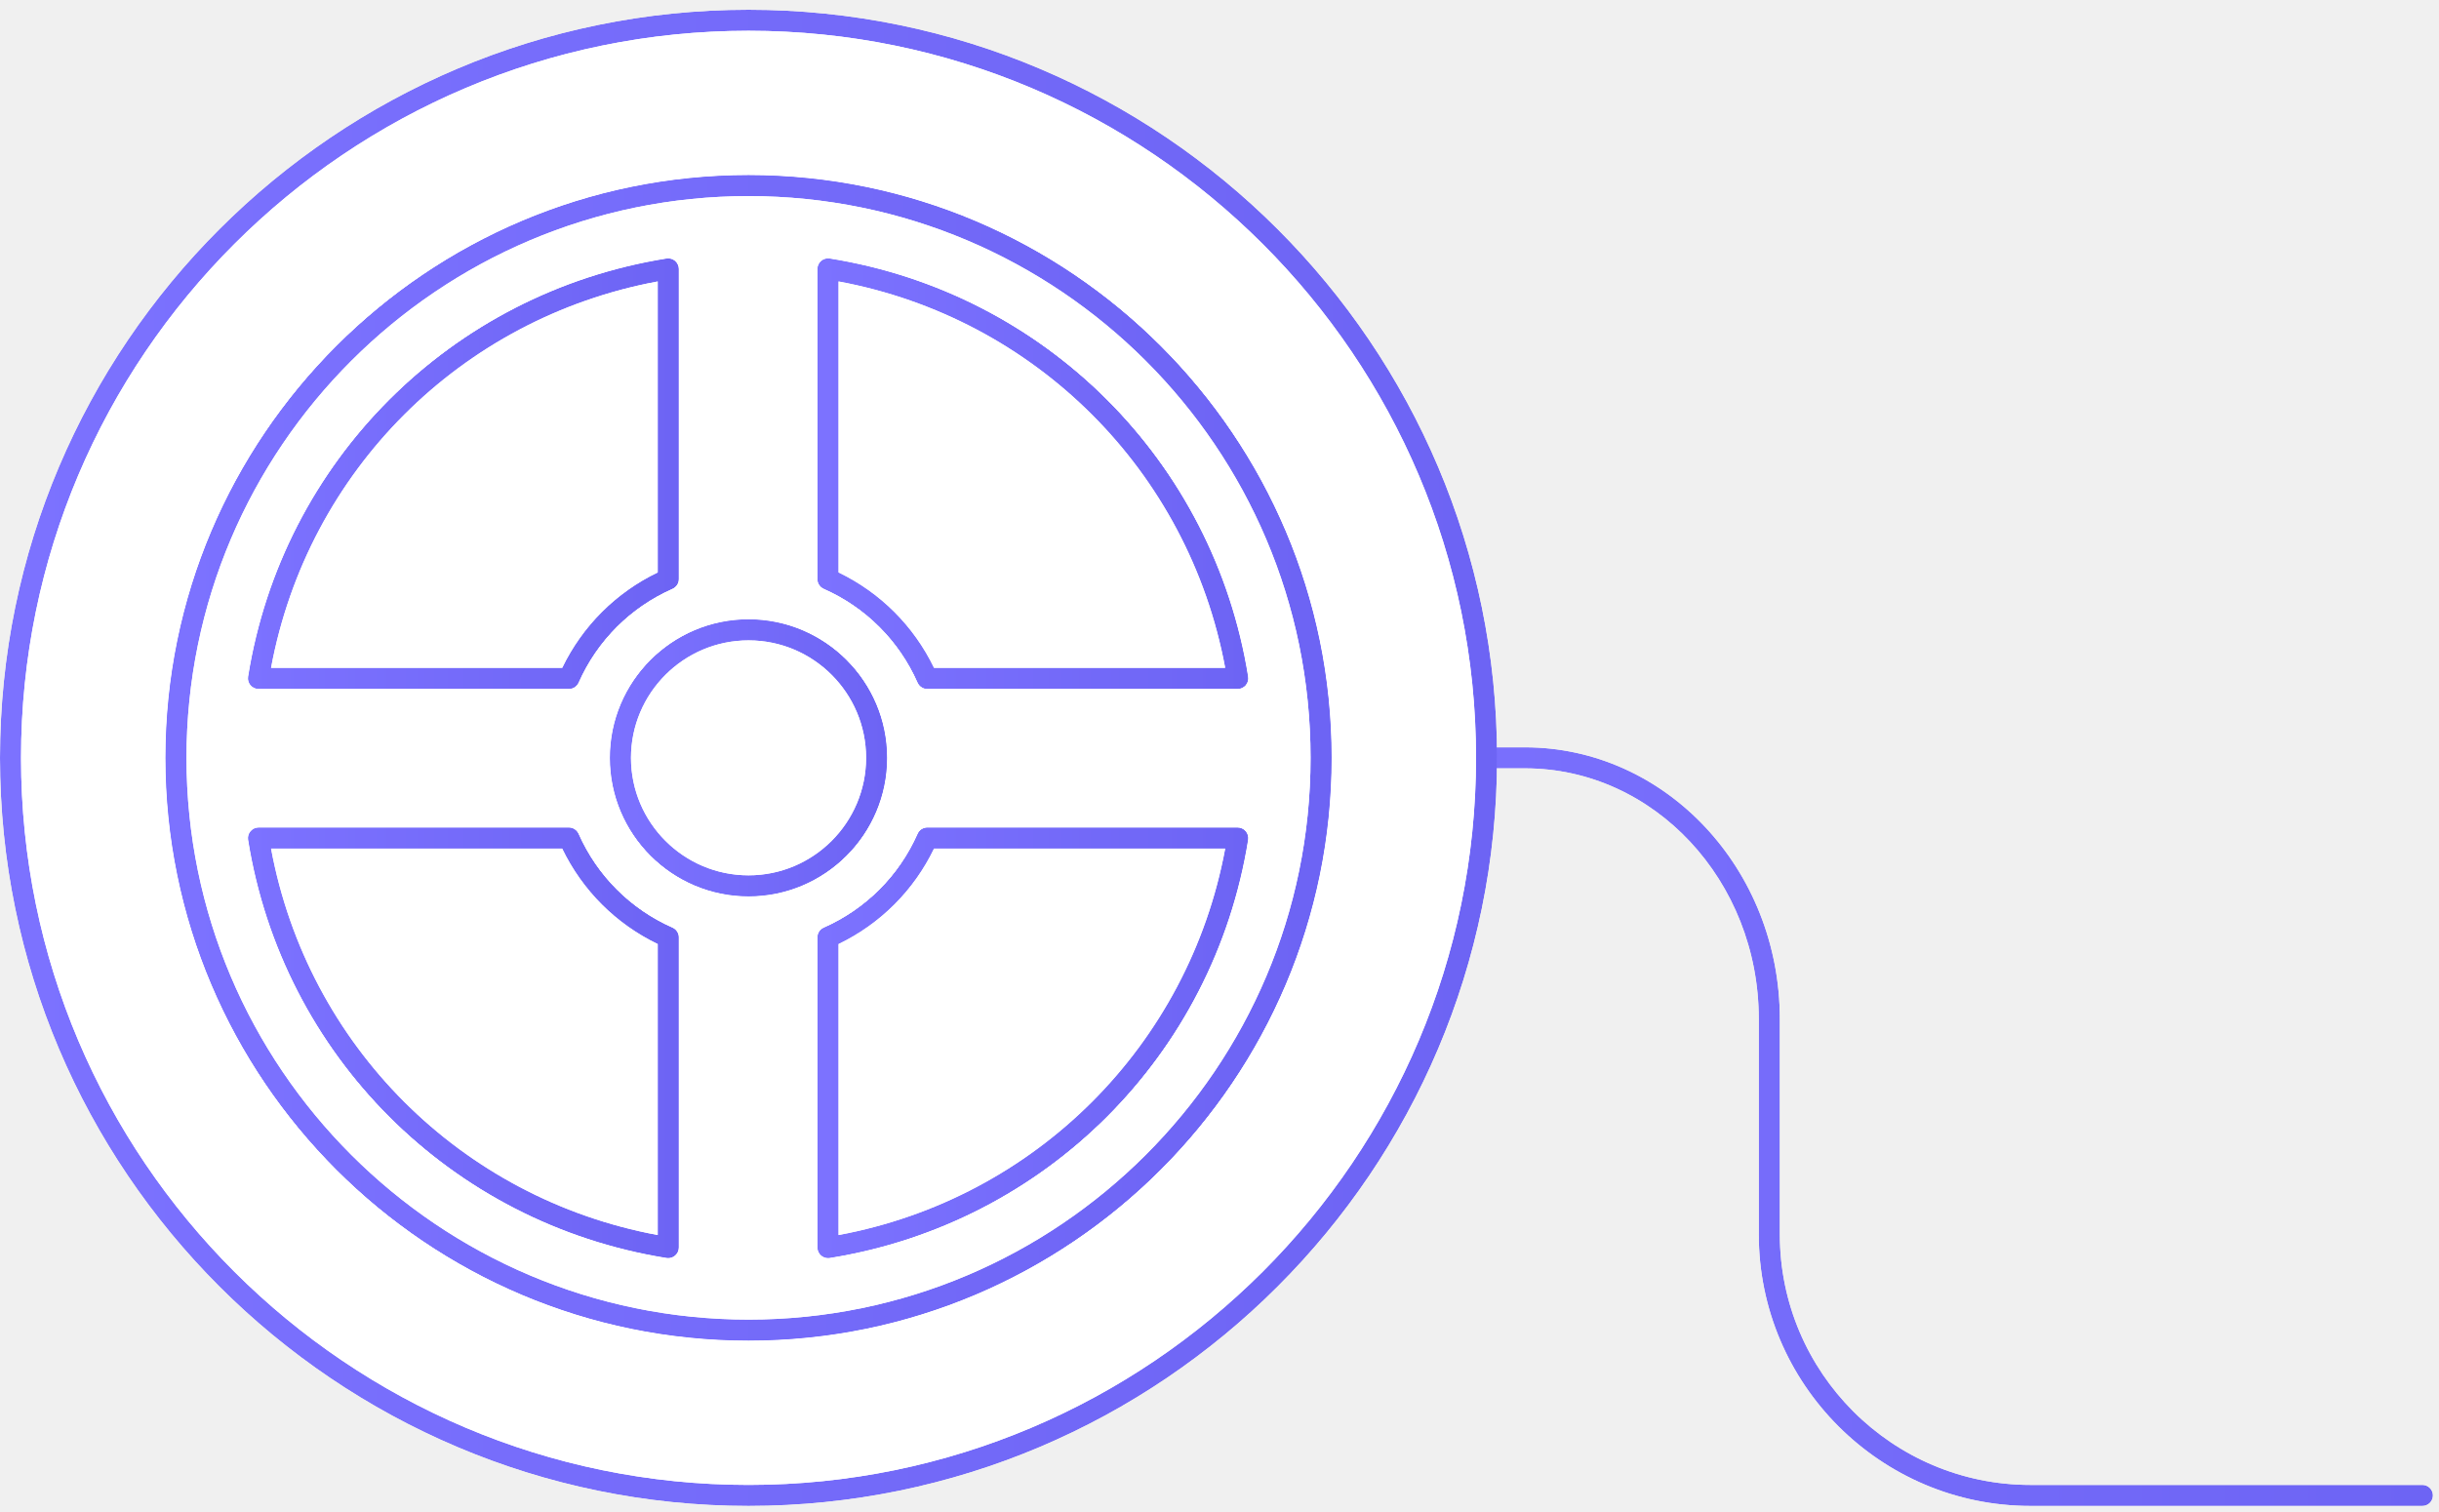
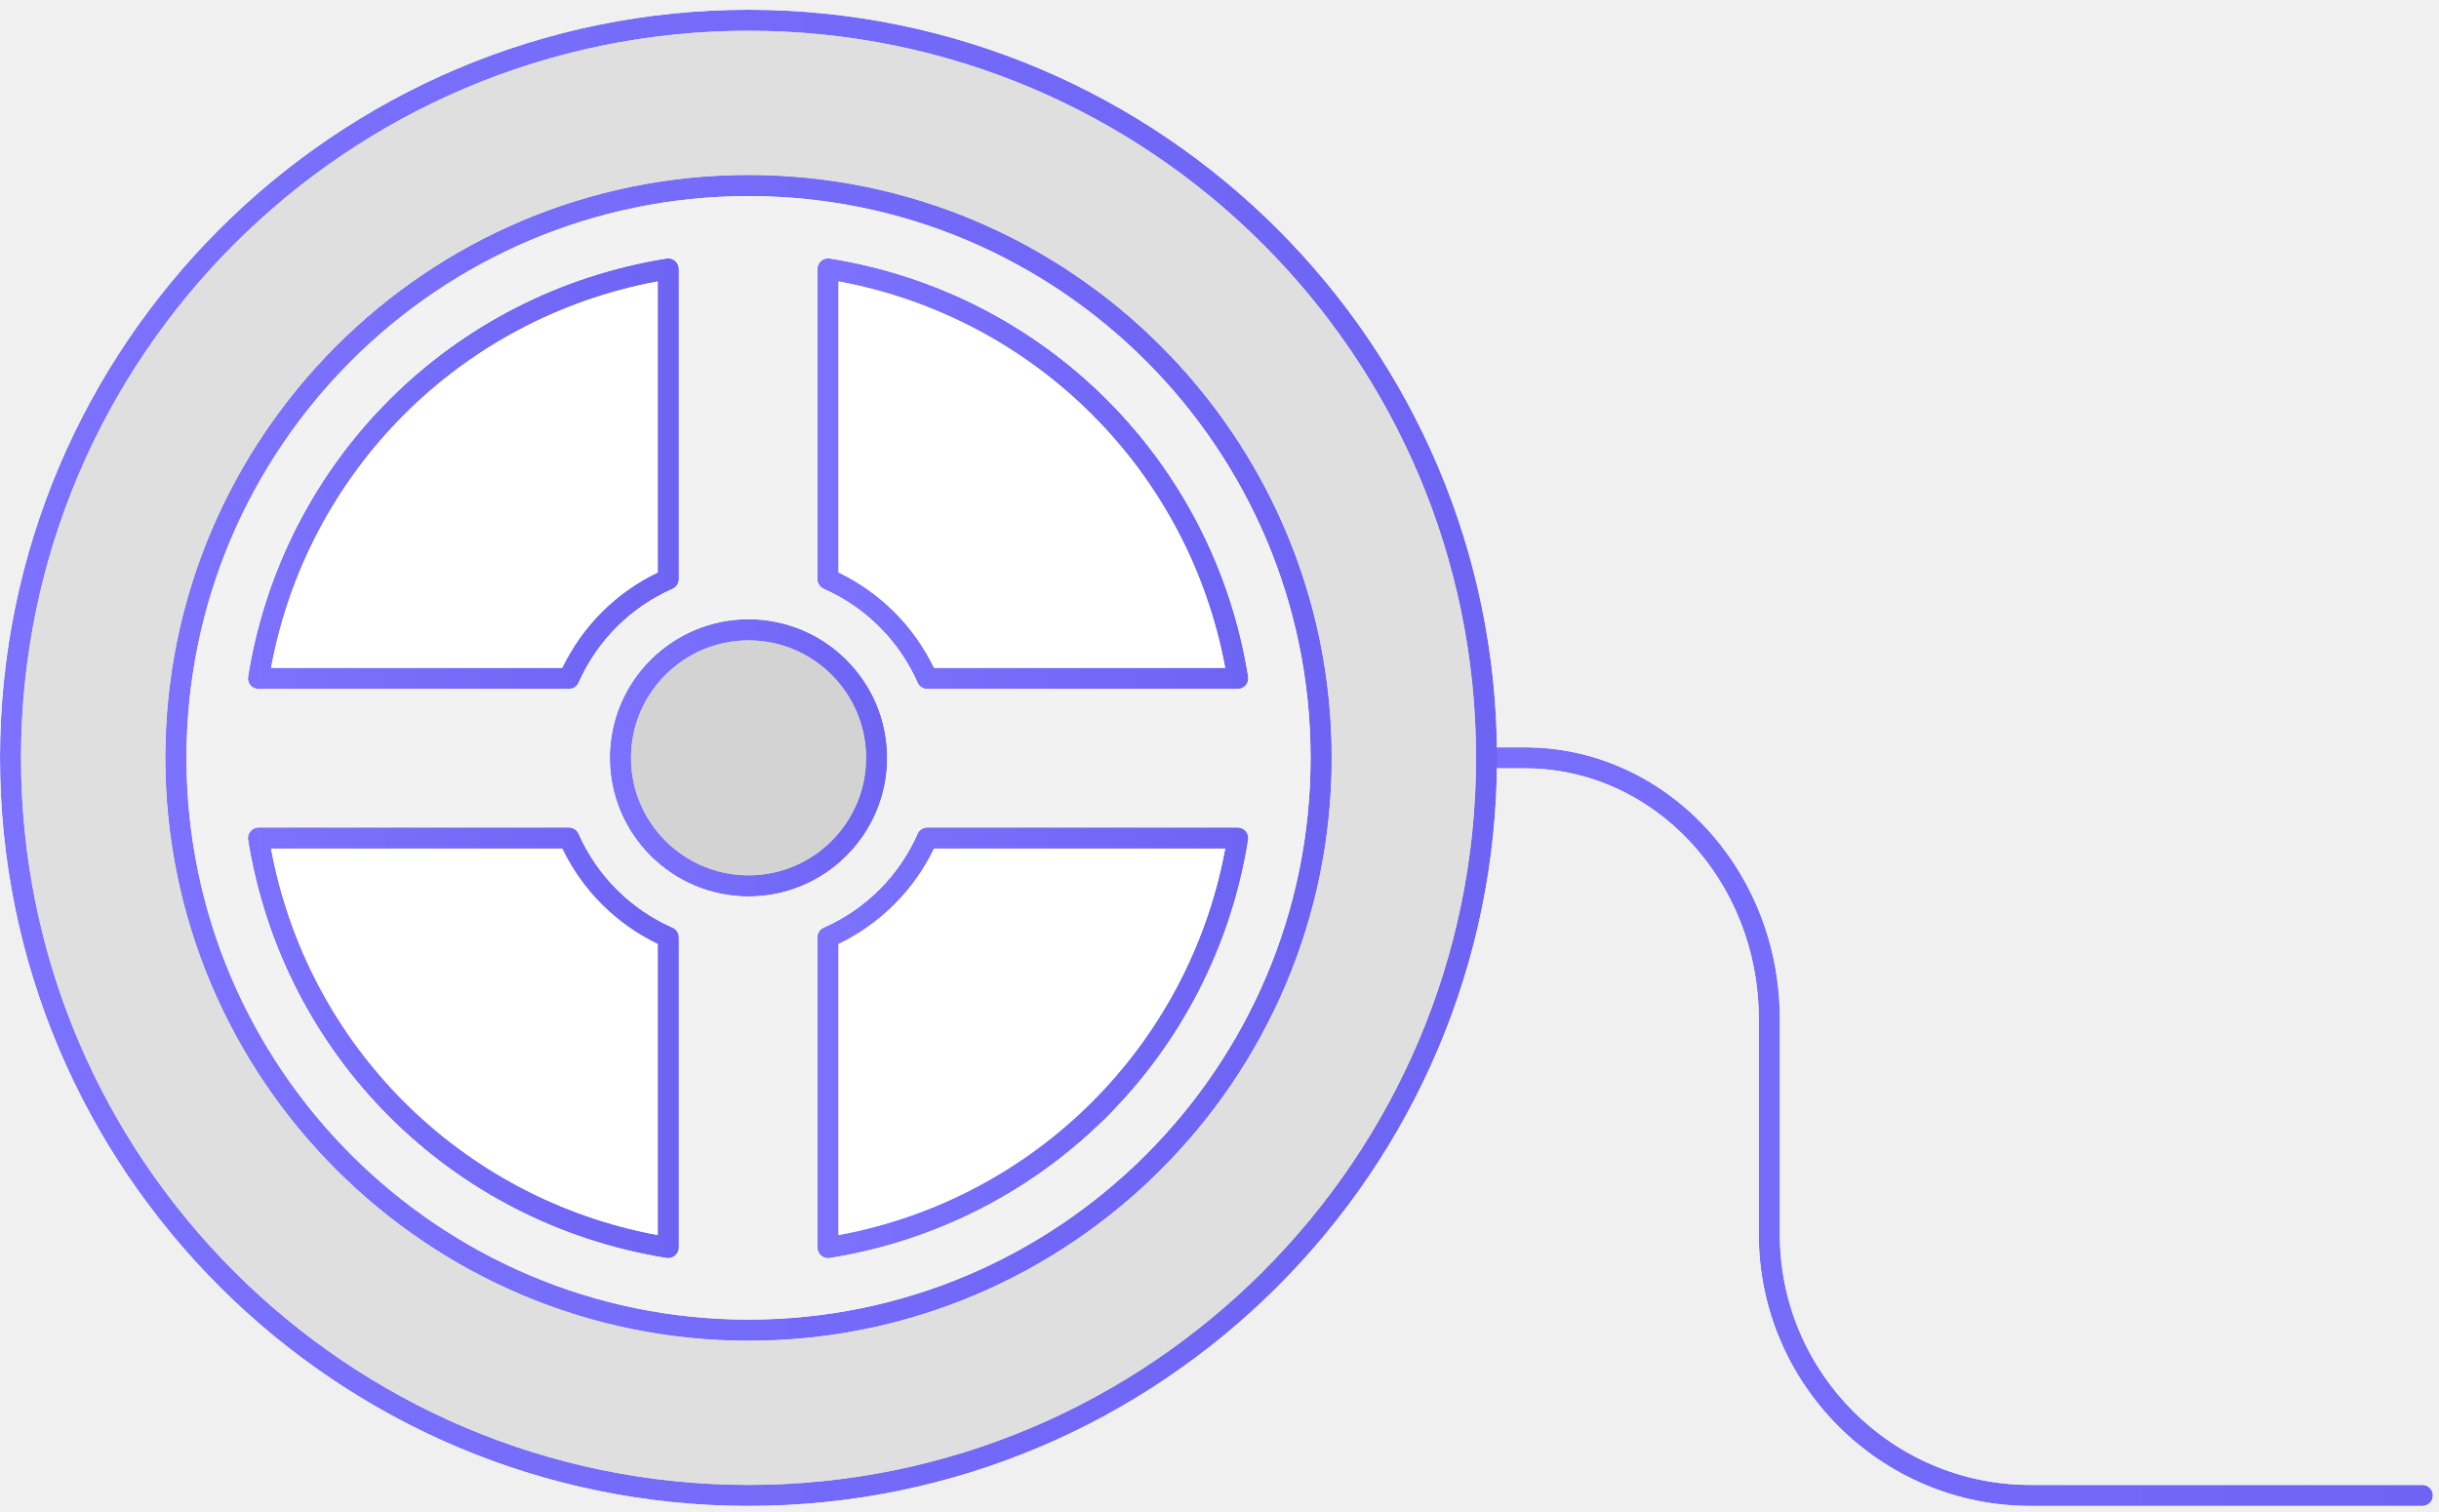
<svg xmlns="http://www.w3.org/2000/svg" xmlns:xlink="http://www.w3.org/1999/xlink" width="142px" height="88px" viewBox="0 0 142 88" version="1.1">
  <defs>
    <path d="M0.72,0.112 C0.381,0.112 0.107,0.385 0.107,0.724 L0.107,0.724 C0.107,1.063 0.381,1.336 0.72,1.336 L0.72,1.336 L14.945,1.336 C22.451,1.336 28.557,7.88 28.557,15.925 L28.557,15.925 L28.557,28.471 C28.557,37.19 35.655,44.284 44.378,44.284 L44.378,44.284 L67.192,44.284 C67.531,44.284 67.805,44.01 67.805,43.672 L67.805,43.672 C67.805,43.333 67.531,43.06 67.192,43.06 L67.192,43.06 L44.378,43.06 C36.33,43.06 29.783,36.515 29.783,28.471 L29.783,28.471 L29.783,15.925 C29.783,7.205 23.126,0.112 14.945,0.112 L14.945,0.112 L0.72,0.112 Z" id="path-1" />
    <linearGradient x1="-0.001%" y1="50%" x2="100%" y2="50%" id="linearGradient-3">
      <stop stop-color="#7C72FF" offset="0%" />
      <stop stop-color="#6D64F4" offset="100%" />
    </linearGradient>
    <path d="M43.581,0.313 C19.55,0.313 0,19.854 0,43.872 L0,43.872 C0,67.891 19.55,87.432 43.581,87.432 L43.581,87.432 C67.61,87.432 87.16,67.891 87.16,43.872 L87.16,43.872 C87.16,19.854 67.61,0.313 43.581,0.313 Z M1.225,43.872 C1.225,20.528 20.226,1.537 43.581,1.537 L43.581,1.537 C66.935,1.537 85.935,20.528 85.935,43.872 L85.935,43.872 C85.935,67.217 66.935,86.208 43.581,86.208 L43.581,86.208 C20.226,86.208 1.225,67.217 1.225,43.872 L1.225,43.872 Z M9.633,43.872 C9.633,62.583 24.862,77.806 43.581,77.806 L43.581,77.806 C62.298,77.806 77.526,62.583 77.526,43.872 L77.526,43.872 C77.526,25.162 62.298,9.94 43.581,9.94 L43.581,9.94 C24.862,9.94 9.633,25.162 9.633,43.872 L9.633,43.872 Z M10.858,43.872 C10.858,25.837 25.537,11.164 43.581,11.164 L43.581,11.164 C61.623,11.164 76.301,25.837 76.301,43.872 L76.301,43.872 C76.301,61.909 61.623,76.582 43.581,76.582 L43.581,76.582 C25.537,76.582 10.858,61.909 10.858,43.872 L10.858,43.872 Z" id="path-4" />
    <linearGradient x1="0%" y1="50%" x2="100%" y2="50%" id="linearGradient-6">
      <stop stop-color="#7C72FF" offset="0%" />
      <stop stop-color="#6D64F4" offset="100%" />
    </linearGradient>
    <path d="M0.545,34.221 C0.545,52.931 15.774,68.154 34.493,68.154 L34.493,68.154 C53.21,68.154 68.438,52.931 68.438,34.221 L68.438,34.221 C68.438,15.511 53.21,0.288 34.493,0.288 L34.493,0.288 C15.774,0.288 0.545,15.511 0.545,34.221 L0.545,34.221 Z M1.77,34.221 C1.77,16.185 16.449,1.512 34.493,1.512 L34.493,1.512 C52.535,1.512 67.213,16.185 67.213,34.221 L67.213,34.221 C67.213,52.257 52.535,66.93 34.493,66.93 L34.493,66.93 C16.449,66.93 1.77,52.257 1.77,34.221 L1.77,34.221 Z M38.725,5.29 C38.588,5.407 38.509,5.577 38.509,5.756 L38.509,5.756 L38.509,23.815 C38.509,24.058 38.653,24.277 38.874,24.375 L38.874,24.375 C41.32,25.455 43.262,27.396 44.341,29.841 L44.341,29.841 C44.438,30.061 44.658,30.205 44.901,30.205 L44.901,30.205 L62.969,30.205 C63.149,30.205 63.319,30.126 63.436,29.99 L63.436,29.99 C63.551,29.854 63.602,29.673 63.575,29.496 L63.575,29.496 C61.566,16.942 51.778,7.159 39.218,5.151 L39.218,5.151 C39.187,5.147 39.157,5.144 39.126,5.144 L39.126,5.144 C38.98,5.144 38.838,5.195 38.725,5.29 L38.725,5.29 Z M39.734,23.424 L39.734,6.483 C51.194,8.612 60.113,17.527 62.242,28.981 L62.242,28.981 L45.293,28.981 C44.12,26.549 42.168,24.597 39.734,23.424 L39.734,23.424 Z M29.719,5.151 C17.159,7.159 7.37,16.942 5.362,29.496 L5.362,29.496 C5.335,29.673 5.385,29.854 5.501,29.99 L5.501,29.99 C5.618,30.126 5.787,30.205 5.967,30.205 L5.967,30.205 L24.034,30.205 C24.277,30.205 24.496,30.061 24.594,29.841 L24.594,29.841 C25.676,27.395 27.619,25.454 30.063,24.375 L30.063,24.375 C30.285,24.277 30.428,24.058 30.428,23.815 L30.428,23.815 L30.428,5.756 C30.428,5.577 30.349,5.407 30.213,5.29 L30.213,5.29 C30.1,5.195 29.957,5.144 29.811,5.144 L29.811,5.144 C29.781,5.144 29.75,5.147 29.719,5.151 L29.719,5.151 Z M29.204,6.483 L29.204,23.424 C26.77,24.595 24.818,26.548 23.643,28.981 L23.643,28.981 L6.694,28.981 C8.823,17.526 17.744,8.612 29.204,6.483 L29.204,6.483 Z M26.424,34.221 C26.424,38.668 30.043,42.285 34.493,42.285 L34.493,42.285 C38.942,42.285 42.56,38.668 42.56,34.221 L42.56,34.221 C42.56,29.775 38.942,26.157 34.493,26.157 L34.493,26.157 C30.043,26.157 26.424,29.775 26.424,34.221 L26.424,34.221 Z M27.649,34.221 C27.649,30.45 30.719,27.382 34.493,27.382 L34.493,27.382 C38.267,27.382 41.336,30.45 41.336,34.221 L41.336,34.221 C41.336,37.993 38.267,41.061 34.493,41.061 L34.493,41.061 C30.719,41.061 27.649,37.993 27.649,34.221 L27.649,34.221 Z M44.901,38.282 C44.658,38.282 44.438,38.426 44.341,38.647 L44.341,38.647 C43.262,41.092 41.32,43.033 38.874,44.112 L38.874,44.112 C38.653,44.211 38.509,44.43 38.509,44.672 L38.509,44.672 L38.509,62.732 C38.509,62.912 38.588,63.082 38.725,63.199 L38.725,63.199 C38.835,63.293 38.977,63.345 39.122,63.345 L39.122,63.345 C39.154,63.345 39.186,63.342 39.218,63.338 L39.218,63.338 C51.778,61.329 61.566,51.544 63.575,38.991 L63.575,38.991 C63.602,38.814 63.551,38.634 63.436,38.498 L63.436,38.498 C63.319,38.362 63.149,38.282 62.969,38.282 L62.969,38.282 L44.901,38.282 Z M39.734,45.063 C42.168,43.89 44.12,41.939 45.293,39.506 L45.293,39.506 L62.242,39.506 C60.114,50.961 51.194,59.876 39.734,62.006 L39.734,62.006 L39.734,45.063 Z M5.967,38.282 C5.787,38.282 5.618,38.362 5.501,38.498 L5.501,38.498 C5.385,38.634 5.335,38.814 5.362,38.991 L5.362,38.991 C7.37,51.544 17.158,61.329 29.719,63.338 L29.719,63.338 C29.751,63.342 29.784,63.345 29.816,63.345 L29.816,63.345 C29.96,63.345 30.102,63.293 30.213,63.199 L30.213,63.199 C30.349,63.082 30.428,62.912 30.428,62.732 L30.428,62.732 L30.428,44.672 C30.428,44.43 30.285,44.211 30.063,44.112 L30.063,44.112 C27.619,43.034 25.676,41.093 24.594,38.647 L24.594,38.647 C24.496,38.426 24.277,38.282 24.034,38.282 L24.034,38.282 L5.967,38.282 Z M6.694,39.506 L23.643,39.506 C24.818,41.94 26.77,43.892 29.204,45.063 L29.204,45.063 L29.204,62.006 C17.744,59.876 8.823,50.961 6.694,39.506 L6.694,39.506 Z" id="path-7" />
    <linearGradient x1="-0.001%" y1="50%" x2="99.999%" y2="50%" id="linearGradient-9">
      <stop stop-color="#7C72FF" offset="0%" />
      <stop stop-color="#6D64F4" offset="100%" />
    </linearGradient>
    <path d="M0.296,8.105 C0.296,12.552 3.915,16.169 8.365,16.169 L8.365,16.169 C12.814,16.169 16.432,12.552 16.432,8.105 L16.432,8.105 C16.432,3.659 12.814,0.041 8.365,0.041 L8.365,0.041 C3.915,0.041 0.296,3.659 0.296,8.105 M1.521,8.105 C1.521,4.334 4.591,1.265 8.365,1.265 L8.365,1.265 C12.139,1.265 15.208,4.334 15.208,8.105 L15.208,8.105 C15.208,11.877 12.139,14.945 8.365,14.945 L8.365,14.945 C4.591,14.945 1.521,11.877 1.521,8.105" id="path-10" />
    <linearGradient x1="-1.37280439e-05%" y1="49.999%" x2="100%" y2="49.999%" id="linearGradient-12">
      <stop stop-color="#7C72FF" offset="0%" />
      <stop stop-color="#6D64F4" offset="100%" />
    </linearGradient>
    <path d="M0.669,0.18 C0.532,0.297 0.453,0.467 0.453,0.647 L0.453,0.647 L0.453,18.705 C0.453,18.948 0.597,19.167 0.818,19.265 L0.818,19.265 C3.264,20.345 5.206,22.286 6.285,24.731 L6.285,24.731 C6.382,24.952 6.602,25.095 6.845,25.095 L6.845,25.095 L24.913,25.095 C25.093,25.095 25.263,25.016 25.38,24.88 L25.38,24.88 C25.495,24.744 25.546,24.563 25.519,24.387 L25.519,24.387 C23.51,11.832 13.722,2.049 1.162,0.041 L1.162,0.041 C1.131,0.037 1.101,0.035 1.07,0.035 L1.07,0.035 C0.924,0.035 0.782,0.085 0.669,0.18 M1.678,18.315 L1.678,1.373 C13.138,3.502 22.057,12.418 24.186,23.871 L24.186,23.871 L7.237,23.871 C6.064,21.44 4.112,19.487 1.678,18.315" id="path-13" />
    <linearGradient x1="-0%" y1="50%" x2="99.999%" y2="50%" id="linearGradient-15">
      <stop stop-color="#7C72FF" offset="0%" />
      <stop stop-color="#6D64F4" offset="100%" />
    </linearGradient>
    <path d="M24.607,0.041 C12.047,2.049 2.258,11.832 0.25,24.387 L0.25,24.387 C0.223,24.563 0.273,24.744 0.389,24.88 L0.389,24.88 C0.506,25.016 0.675,25.095 0.855,25.095 L0.855,25.095 L18.922,25.095 C19.165,25.095 19.384,24.952 19.482,24.731 L19.482,24.731 C20.564,22.285 22.507,20.344 24.951,19.265 L24.951,19.265 C25.173,19.167 25.316,18.948 25.316,18.705 L25.316,18.705 L25.316,0.647 C25.316,0.467 25.237,0.297 25.101,0.18 L25.101,0.18 C24.988,0.085 24.845,0.035 24.699,0.035 L24.699,0.035 C24.669,0.035 24.638,0.037 24.607,0.041 M24.092,1.373 L24.092,18.315 C21.658,19.485 19.706,21.439 18.531,23.871 L18.531,23.871 L1.582,23.871 C3.711,12.417 12.632,3.502 24.092,1.373" id="path-16" />
    <linearGradient x1="-0%" y1="50%" x2="100%" y2="50%" id="linearGradient-18">
      <stop stop-color="#7C72FF" offset="0%" />
      <stop stop-color="#6D64F4" offset="100%" />
    </linearGradient>
    <path d="M0.855,0.244 C0.675,0.244 0.506,0.323 0.389,0.459 L0.389,0.459 C0.273,0.596 0.223,0.776 0.25,0.952 L0.25,0.952 C2.258,13.505 12.046,23.29 24.607,25.299 L24.607,25.299 C24.639,25.304 24.672,25.306 24.704,25.306 L24.704,25.306 C24.848,25.306 24.99,25.254 25.101,25.161 L25.101,25.161 C25.237,25.044 25.316,24.873 25.316,24.693 L25.316,24.693 L25.316,6.633 C25.316,6.391 25.173,6.172 24.951,6.074 L24.951,6.074 C22.507,4.995 20.564,3.054 19.482,0.608 L19.482,0.608 C19.384,0.388 19.165,0.244 18.922,0.244 L18.922,0.244 L0.855,0.244 Z M1.582,1.468 L18.531,1.468 C19.706,3.901 21.658,5.853 24.092,7.025 L24.092,7.025 L24.092,23.967 C12.632,21.838 3.711,12.922 1.582,1.468 L1.582,1.468 Z" id="path-19" />
    <linearGradient x1="-0%" y1="50%" x2="100%" y2="50%" id="linearGradient-21">
      <stop stop-color="#7C72FF" offset="0%" />
      <stop stop-color="#6D64F4" offset="100%" />
    </linearGradient>
    <path d="M6.845,0.244 C6.602,0.244 6.382,0.388 6.285,0.608 L6.285,0.608 C5.206,3.053 3.264,4.994 0.818,6.074 L0.818,6.074 C0.597,6.172 0.453,6.391 0.453,6.633 L0.453,6.633 L0.453,24.693 C0.453,24.873 0.532,25.044 0.669,25.161 L0.669,25.161 C0.779,25.254 0.921,25.306 1.066,25.306 L1.066,25.306 C1.098,25.306 1.13,25.304 1.162,25.299 L1.162,25.299 C13.722,23.29 23.51,13.505 25.519,0.952 L25.519,0.952 C25.546,0.776 25.495,0.596 25.38,0.459 L25.38,0.459 C25.263,0.323 25.093,0.244 24.913,0.244 L24.913,0.244 L6.845,0.244 Z M1.678,7.025 C4.112,5.852 6.064,3.9 7.237,1.468 L7.237,1.468 L24.186,1.468 C22.058,12.922 13.138,21.838 1.678,23.967 L1.678,23.967 L1.678,7.025 Z" id="path-22" />
    <linearGradient x1="-0%" y1="50%" x2="99.999%" y2="50%" id="linearGradient-24">
      <stop stop-color="#7C72FF" offset="0%" />
      <stop stop-color="#6D64F4" offset="100%" />
    </linearGradient>
  </defs>
  <g id="GIFOS" stroke="none" stroke-width="1" fill="none" fill-rule="evenodd">
    <g id="00-UI-Kit" transform="translate(-629, -2335)">
      <g id="pelicula" transform="translate(629, 2335)">
        <g id="Group-39">
          <g id="Group-3" transform="translate(73.84, 43.4033)">
            <mask id="mask-2" fill="white">
              <use xlink:href="#path-1" />
            </mask>
            <g id="Clip-2" />
            <path d="M0.72,0.112 C0.381,0.112 0.107,0.385 0.107,0.724 L0.107,0.724 C0.107,1.063 0.381,1.336 0.72,1.336 L0.72,1.336 L14.945,1.336 C22.451,1.336 28.557,7.88 28.557,15.925 L28.557,15.925 L28.557,28.471 C28.557,37.19 35.655,44.284 44.378,44.284 L44.378,44.284 L67.192,44.284 C67.531,44.284 67.805,44.01 67.805,43.672 L67.805,43.672 C67.805,43.333 67.531,43.06 67.192,43.06 L67.192,43.06 L44.378,43.06 C36.33,43.06 29.783,36.515 29.783,28.471 L29.783,28.471 L29.783,15.925 C29.783,7.205 23.126,0.112 14.945,0.112 L14.945,0.112 L0.72,0.112 Z" id="Fill-1" fill="url(#linearGradient-3)" mask="url(#mask-2)" />
          </g>
-           <path d="M43.581,77.448 C25.169,77.448 10.246,62.53 10.246,44.128 C10.246,25.725 25.169,10.807 43.581,10.807 C61.991,10.807 76.913,25.725 76.913,44.128 C76.913,62.53 61.991,77.448 43.581,77.448 M43.581,1.18 C19.848,1.18 0.613,20.407 0.613,44.128 C0.613,67.847 19.848,87.075 43.581,87.075 C67.311,87.075 86.548,67.847 86.548,44.128 C86.548,20.407 67.311,1.18 43.581,1.18" id="Fill-4" fill="#FFFFFF" />
+           <path d="M43.581,77.448 C25.169,77.448 10.246,62.53 10.246,44.128 C10.246,25.725 25.169,10.807 43.581,10.807 C61.991,10.807 76.913,25.725 76.913,44.128 C76.913,62.53 61.991,77.448 43.581,77.448 M43.581,1.18 C19.848,1.18 0.613,20.407 0.613,44.128 C0.613,67.847 19.848,87.075 43.581,87.075 C67.311,87.075 86.548,67.847 86.548,44.128 C86.548,20.407 67.311,1.18 43.581,1.18" id="Fill-4" fill="#dfdfdf" />
          <g id="Group-8" transform="translate(0, 0.254916)">
            <mask id="mask-5" fill="white">
              <use xlink:href="#path-4" />
            </mask>
            <g id="Clip-7" />
            <path d="M43.581,0.313 C19.55,0.313 0,19.854 0,43.872 L0,43.872 C0,67.891 19.55,87.432 43.581,87.432 L43.581,87.432 C67.61,87.432 87.16,67.891 87.16,43.872 L87.16,43.872 C87.16,19.854 67.61,0.313 43.581,0.313 Z M1.225,43.872 C1.225,20.528 20.226,1.537 43.581,1.537 L43.581,1.537 C66.935,1.537 85.935,20.528 85.935,43.872 L85.935,43.872 C85.935,67.217 66.935,86.208 43.581,86.208 L43.581,86.208 C20.226,86.208 1.225,67.217 1.225,43.872 L1.225,43.872 Z M9.633,43.872 C9.633,62.583 24.862,77.806 43.581,77.806 L43.581,77.806 C62.298,77.806 77.526,62.583 77.526,43.872 L77.526,43.872 C77.526,25.162 62.298,9.94 43.581,9.94 L43.581,9.94 C24.862,9.94 9.633,25.162 9.633,43.872 L9.633,43.872 Z M10.858,43.872 C10.858,25.837 25.537,11.164 43.581,11.164 L43.581,11.164 C61.623,11.164 76.301,25.837 76.301,43.872 L76.301,43.872 C76.301,61.909 61.623,76.582 43.581,76.582 L43.581,76.582 C25.537,76.582 10.858,61.909 10.858,43.872 L10.858,43.872 Z" id="Fill-6" fill="url(#linearGradient-6)" mask="url(#mask-5)" />
          </g>
-           <path d="M48.21,72.639 L48.21,54.579 C50.785,53.442 52.853,51.375 53.989,48.801 L72.057,48.801 C70.104,61.015 60.428,70.686 48.21,72.639 L48.21,72.639 Z M36.124,44.127 C36.124,40.01 39.464,36.676 43.581,36.676 C47.697,36.676 51.036,40.01 51.036,44.127 C51.036,48.244 47.697,51.579 43.581,51.579 C39.464,51.579 36.124,48.244 36.124,44.127 L36.124,44.127 Z M38.904,72.639 C26.684,70.686 17.008,61.015 15.055,48.801 L33.122,48.801 C34.261,51.375 36.328,53.442 38.904,54.579 L38.904,72.639 Z M38.904,15.663 L38.904,33.722 C36.328,34.858 34.261,36.925 33.122,39.5 L15.055,39.5 C17.008,27.286 26.684,17.615 38.904,15.663 L38.904,15.663 Z M48.21,15.663 C60.428,17.615 70.104,27.286 72.057,39.5 L53.989,39.5 C52.853,36.925 50.785,34.858 48.21,33.722 L48.21,15.663 Z M43.581,10.807 C25.169,10.807 10.246,25.726 10.246,44.127 C10.246,62.529 25.169,77.449 43.581,77.449 C61.991,77.449 76.913,62.529 76.913,44.127 C76.913,25.726 61.991,10.807 43.581,10.807 L43.581,10.807 Z" id="Fill-9" fill="#FFFFFF" />
+           <path d="M48.21,72.639 L48.21,54.579 C50.785,53.442 52.853,51.375 53.989,48.801 L72.057,48.801 C70.104,61.015 60.428,70.686 48.21,72.639 L48.21,72.639 Z M36.124,44.127 C36.124,40.01 39.464,36.676 43.581,36.676 C47.697,36.676 51.036,40.01 51.036,44.127 C51.036,48.244 47.697,51.579 43.581,51.579 C39.464,51.579 36.124,48.244 36.124,44.127 L36.124,44.127 Z M38.904,72.639 C26.684,70.686 17.008,61.015 15.055,48.801 L33.122,48.801 C34.261,51.375 36.328,53.442 38.904,54.579 L38.904,72.639 Z M38.904,15.663 L38.904,33.722 C36.328,34.858 34.261,36.925 33.122,39.5 L15.055,39.5 C17.008,27.286 26.684,17.615 38.904,15.663 L38.904,15.663 Z M48.21,15.663 C60.428,17.615 70.104,27.286 72.057,39.5 L53.989,39.5 C52.853,36.925 50.785,34.858 48.21,33.722 L48.21,15.663 Z M43.581,10.807 C25.169,10.807 10.246,25.726 10.246,44.127 C10.246,62.529 25.169,77.449 43.581,77.449 C61.991,77.449 76.913,62.529 76.913,44.127 C76.913,25.726 61.991,10.807 43.581,10.807 L43.581,10.807 Z" id="Fill-9" fill="#f3f2f2" />
          <g id="Group-13" transform="translate(9.088, 9.906529)">
            <mask id="mask-8" fill="white">
              <use xlink:href="#path-7" />
            </mask>
            <g id="Clip-12" />
            <path d="M0.545,34.221 C0.545,52.931 15.774,68.154 34.493,68.154 L34.493,68.154 C53.21,68.154 68.438,52.931 68.438,34.221 L68.438,34.221 C68.438,15.511 53.21,0.288 34.493,0.288 L34.493,0.288 C15.774,0.288 0.545,15.511 0.545,34.221 L0.545,34.221 Z M1.77,34.221 C1.77,16.185 16.449,1.512 34.493,1.512 L34.493,1.512 C52.535,1.512 67.213,16.185 67.213,34.221 L67.213,34.221 C67.213,52.257 52.535,66.93 34.493,66.93 L34.493,66.93 C16.449,66.93 1.77,52.257 1.77,34.221 L1.77,34.221 Z M38.725,5.29 C38.588,5.407 38.509,5.577 38.509,5.756 L38.509,5.756 L38.509,23.815 C38.509,24.058 38.653,24.277 38.874,24.375 L38.874,24.375 C41.32,25.455 43.262,27.396 44.341,29.841 L44.341,29.841 C44.438,30.061 44.658,30.205 44.901,30.205 L44.901,30.205 L62.969,30.205 C63.149,30.205 63.319,30.126 63.436,29.99 L63.436,29.99 C63.551,29.854 63.602,29.673 63.575,29.496 L63.575,29.496 C61.566,16.942 51.778,7.159 39.218,5.151 L39.218,5.151 C39.187,5.147 39.157,5.144 39.126,5.144 L39.126,5.144 C38.98,5.144 38.838,5.195 38.725,5.29 L38.725,5.29 Z M39.734,23.424 L39.734,6.483 C51.194,8.612 60.113,17.527 62.242,28.981 L62.242,28.981 L45.293,28.981 C44.12,26.549 42.168,24.597 39.734,23.424 L39.734,23.424 Z M29.719,5.151 C17.159,7.159 7.37,16.942 5.362,29.496 L5.362,29.496 C5.335,29.673 5.385,29.854 5.501,29.99 L5.501,29.99 C5.618,30.126 5.787,30.205 5.967,30.205 L5.967,30.205 L24.034,30.205 C24.277,30.205 24.496,30.061 24.594,29.841 L24.594,29.841 C25.676,27.395 27.619,25.454 30.063,24.375 L30.063,24.375 C30.285,24.277 30.428,24.058 30.428,23.815 L30.428,23.815 L30.428,5.756 C30.428,5.577 30.349,5.407 30.213,5.29 L30.213,5.29 C30.1,5.195 29.957,5.144 29.811,5.144 L29.811,5.144 C29.781,5.144 29.75,5.147 29.719,5.151 L29.719,5.151 Z M29.204,6.483 L29.204,23.424 C26.77,24.595 24.818,26.548 23.643,28.981 L23.643,28.981 L6.694,28.981 C8.823,17.526 17.744,8.612 29.204,6.483 L29.204,6.483 Z M26.424,34.221 C26.424,38.668 30.043,42.285 34.493,42.285 L34.493,42.285 C38.942,42.285 42.56,38.668 42.56,34.221 L42.56,34.221 C42.56,29.775 38.942,26.157 34.493,26.157 L34.493,26.157 C30.043,26.157 26.424,29.775 26.424,34.221 L26.424,34.221 Z M27.649,34.221 C27.649,30.45 30.719,27.382 34.493,27.382 L34.493,27.382 C38.267,27.382 41.336,30.45 41.336,34.221 L41.336,34.221 C41.336,37.993 38.267,41.061 34.493,41.061 L34.493,41.061 C30.719,41.061 27.649,37.993 27.649,34.221 L27.649,34.221 Z M44.901,38.282 C44.658,38.282 44.438,38.426 44.341,38.647 L44.341,38.647 C43.262,41.092 41.32,43.033 38.874,44.112 L38.874,44.112 C38.653,44.211 38.509,44.43 38.509,44.672 L38.509,44.672 L38.509,62.732 C38.509,62.912 38.588,63.082 38.725,63.199 L38.725,63.199 C38.835,63.293 38.977,63.345 39.122,63.345 L39.122,63.345 C39.154,63.345 39.186,63.342 39.218,63.338 L39.218,63.338 C51.778,61.329 61.566,51.544 63.575,38.991 L63.575,38.991 C63.602,38.814 63.551,38.634 63.436,38.498 L63.436,38.498 C63.319,38.362 63.149,38.282 62.969,38.282 L62.969,38.282 L44.901,38.282 Z M39.734,45.063 C42.168,43.89 44.12,41.939 45.293,39.506 L45.293,39.506 L62.242,39.506 C60.114,50.961 51.194,59.876 39.734,62.006 L39.734,62.006 L39.734,45.063 Z M5.967,38.282 C5.787,38.282 5.618,38.362 5.501,38.498 L5.501,38.498 C5.385,38.634 5.335,38.814 5.362,38.991 L5.362,38.991 C7.37,51.544 17.158,61.329 29.719,63.338 L29.719,63.338 C29.751,63.342 29.784,63.345 29.816,63.345 L29.816,63.345 C29.96,63.345 30.102,63.293 30.213,63.199 L30.213,63.199 C30.349,63.082 30.428,62.912 30.428,62.732 L30.428,62.732 L30.428,44.672 C30.428,44.43 30.285,44.211 30.063,44.112 L30.063,44.112 C27.619,43.034 25.676,41.093 24.594,38.647 L24.594,38.647 C24.496,38.426 24.277,38.282 24.034,38.282 L24.034,38.282 L5.967,38.282 Z M6.694,39.506 L23.643,39.506 C24.818,41.94 26.77,43.892 29.204,45.063 L29.204,45.063 L29.204,62.006 C17.744,59.876 8.823,50.961 6.694,39.506 L6.694,39.506 Z" id="Fill-11" fill="url(#linearGradient-9)" mask="url(#mask-8)" />
          </g>
-           <path d="M43.581,36.676 C39.464,36.676 36.125,40.01 36.125,44.127 C36.125,48.244 39.464,51.58 43.581,51.58 C47.696,51.58 51.036,48.244 51.036,44.127 C51.036,40.01 47.696,36.676 43.581,36.676" id="Fill-14" fill="#FFFFFF" />
+           <path d="M43.581,36.676 C39.464,36.676 36.125,40.01 36.125,44.127 C36.125,48.244 39.464,51.58 43.581,51.58 C47.696,51.58 51.036,48.244 51.036,44.127 C51.036,40.01 47.696,36.676 43.581,36.676" id="Fill-14" fill="lightgrey" />
          <g id="Group-18" transform="translate(35.216, 36.02266)">
            <mask id="mask-11" fill="white">
              <use xlink:href="#path-10" />
            </mask>
            <g id="Clip-17" />
            <path d="M0.296,8.105 C0.296,12.552 3.915,16.169 8.365,16.169 L8.365,16.169 C12.814,16.169 16.432,12.552 16.432,8.105 L16.432,8.105 C16.432,3.659 12.814,0.041 8.365,0.041 L8.365,0.041 C3.915,0.041 0.296,3.659 0.296,8.105 M1.521,8.105 C1.521,4.334 4.591,1.265 8.365,1.265 L8.365,1.265 C12.139,1.265 15.208,4.334 15.208,8.105 L15.208,8.105 C15.208,11.877 12.139,14.945 8.365,14.945 L8.365,14.945 C4.591,14.945 1.521,11.877 1.521,8.105" id="Fill-16" fill="url(#linearGradient-12)" mask="url(#mask-11)" />
          </g>
          <path d="M48.21,15.663 L48.21,33.722 C50.785,34.859 52.853,36.925 53.989,39.499 L72.057,39.499 C70.104,27.286 60.428,17.615 48.21,15.663" id="Fill-19" fill="#FFFFFF" />
          <g id="Group-23" transform="translate(47.144, 15.01621)">
            <mask id="mask-14" fill="white">
              <use xlink:href="#path-13" />
            </mask>
            <g id="Clip-22" />
            <path d="M0.669,0.18 C0.532,0.297 0.453,0.467 0.453,0.647 L0.453,0.647 L0.453,18.705 C0.453,18.948 0.597,19.167 0.818,19.265 L0.818,19.265 C3.264,20.345 5.206,22.286 6.285,24.731 L6.285,24.731 C6.382,24.952 6.602,25.095 6.845,25.095 L6.845,25.095 L24.913,25.095 C25.093,25.095 25.263,25.016 25.38,24.88 L25.38,24.88 C25.495,24.744 25.546,24.563 25.519,24.387 L25.519,24.387 C23.51,11.832 13.722,2.049 1.162,0.041 L1.162,0.041 C1.131,0.037 1.101,0.035 1.07,0.035 L1.07,0.035 C0.924,0.035 0.782,0.085 0.669,0.18 M1.678,18.315 L1.678,1.373 C13.138,3.502 22.057,12.418 24.186,23.871 L24.186,23.871 L7.237,23.871 C6.064,21.44 4.112,19.487 1.678,18.315" id="Fill-21" fill="url(#linearGradient-15)" mask="url(#mask-14)" />
          </g>
          <path d="M38.904,15.663 C26.684,17.615 17.008,27.286 15.055,39.499 L33.122,39.499 C34.261,36.925 36.328,34.859 38.904,33.722 L38.904,15.663 Z" id="Fill-24" fill="#FFFFFF" />
          <g id="Group-28" transform="translate(14.2, 15.01621)">
            <mask id="mask-17" fill="white">
              <use xlink:href="#path-16" />
            </mask>
            <g id="Clip-27" />
            <path d="M24.607,0.041 C12.047,2.049 2.258,11.832 0.25,24.387 L0.25,24.387 C0.223,24.563 0.273,24.744 0.389,24.88 L0.389,24.88 C0.506,25.016 0.675,25.095 0.855,25.095 L0.855,25.095 L18.922,25.095 C19.165,25.095 19.384,24.952 19.482,24.731 L19.482,24.731 C20.564,22.285 22.507,20.344 24.951,19.265 L24.951,19.265 C25.173,19.167 25.316,18.948 25.316,18.705 L25.316,18.705 L25.316,0.647 C25.316,0.467 25.237,0.297 25.101,0.18 L25.101,0.18 C24.988,0.085 24.845,0.035 24.699,0.035 L24.699,0.035 C24.669,0.035 24.638,0.037 24.607,0.041 M24.092,1.373 L24.092,18.315 C21.658,19.485 19.706,21.439 18.531,23.871 L18.531,23.871 L1.582,23.871 C3.711,12.417 12.632,3.502 24.092,1.373" id="Fill-26" fill="url(#linearGradient-18)" mask="url(#mask-17)" />
          </g>
          <path d="M33.122,48.801 L15.055,48.801 C17.008,61.016 26.684,70.685 38.904,72.638 L38.904,54.579 C36.328,53.442 34.261,51.375 33.122,48.801" id="Fill-29" fill="#FFFFFF" />
          <g id="Group-33" transform="translate(14.2, 47.94524)">
            <mask id="mask-20" fill="white">
              <use xlink:href="#path-19" />
            </mask>
            <g id="Clip-32" />
            <path d="M0.855,0.244 C0.675,0.244 0.506,0.323 0.389,0.459 L0.389,0.459 C0.273,0.596 0.223,0.776 0.25,0.952 L0.25,0.952 C2.258,13.505 12.046,23.29 24.607,25.299 L24.607,25.299 C24.639,25.304 24.672,25.306 24.704,25.306 L24.704,25.306 C24.848,25.306 24.99,25.254 25.101,25.161 L25.101,25.161 C25.237,25.044 25.316,24.873 25.316,24.693 L25.316,24.693 L25.316,6.633 C25.316,6.391 25.173,6.172 24.951,6.074 L24.951,6.074 C22.507,4.995 20.564,3.054 19.482,0.608 L19.482,0.608 C19.384,0.388 19.165,0.244 18.922,0.244 L18.922,0.244 L0.855,0.244 Z M1.582,1.468 L18.531,1.468 C19.706,3.901 21.658,5.853 24.092,7.025 L24.092,7.025 L24.092,23.967 C12.632,21.838 3.711,12.922 1.582,1.468 L1.582,1.468 Z" id="Fill-31" fill="url(#linearGradient-21)" mask="url(#mask-20)" />
          </g>
          <path d="M48.21,72.639 C60.428,70.686 70.104,61.015 72.057,48.801 L53.989,48.801 C52.853,51.375 50.785,53.442 48.21,54.579 L48.21,72.639 Z" id="Fill-34" fill="#FFFFFF" />
          <g id="Group-38" transform="translate(47.144, 47.94524)">
            <mask id="mask-23" fill="white">
              <use xlink:href="#path-22" />
            </mask>
            <g id="Clip-37" />
            <path d="M6.845,0.244 C6.602,0.244 6.382,0.388 6.285,0.608 L6.285,0.608 C5.206,3.053 3.264,4.994 0.818,6.074 L0.818,6.074 C0.597,6.172 0.453,6.391 0.453,6.633 L0.453,6.633 L0.453,24.693 C0.453,24.873 0.532,25.044 0.669,25.161 L0.669,25.161 C0.779,25.254 0.921,25.306 1.066,25.306 L1.066,25.306 C1.098,25.306 1.13,25.304 1.162,25.299 L1.162,25.299 C13.722,23.29 23.51,13.505 25.519,0.952 L25.519,0.952 C25.546,0.776 25.495,0.596 25.38,0.459 L25.38,0.459 C25.263,0.323 25.093,0.244 24.913,0.244 L24.913,0.244 L6.845,0.244 Z M1.678,7.025 C4.112,5.852 6.064,3.9 7.237,1.468 L7.237,1.468 L24.186,1.468 C22.058,12.922 13.138,21.838 1.678,23.967 L1.678,23.967 L1.678,7.025 Z" id="Fill-36" fill="url(#linearGradient-24)" mask="url(#mask-23)" />
          </g>
        </g>
      </g>
    </g>
  </g>
</svg>
